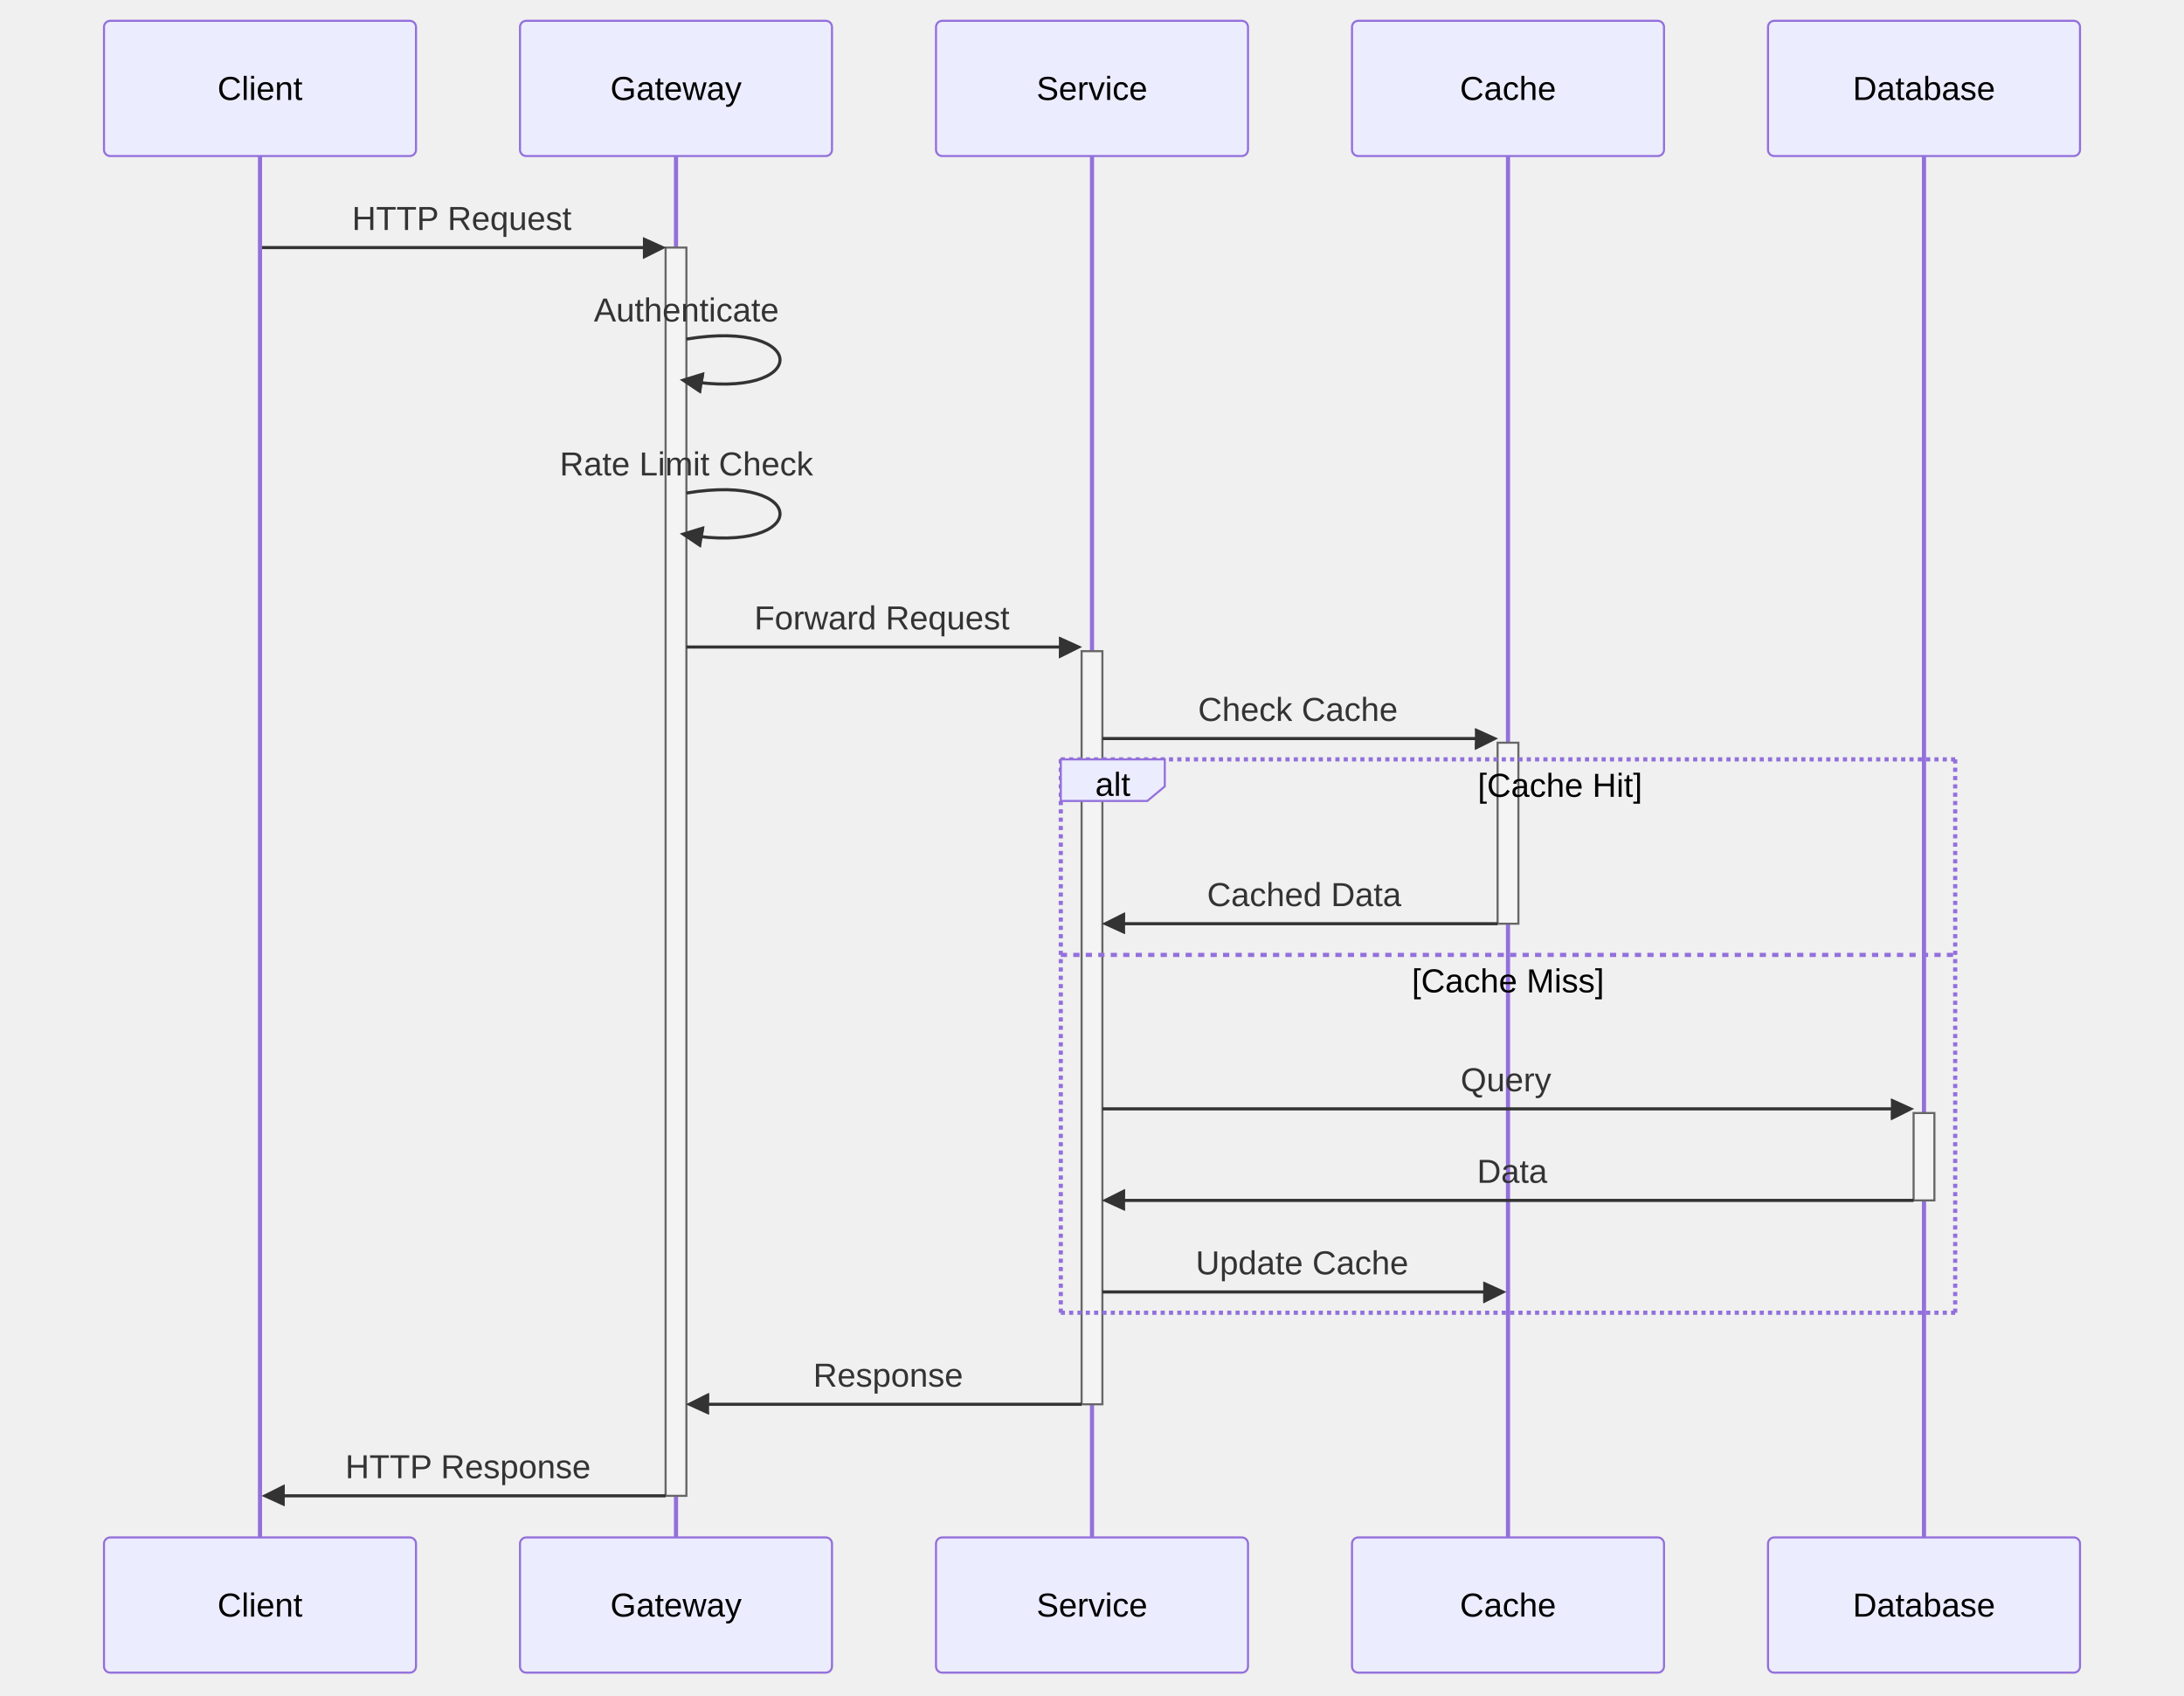
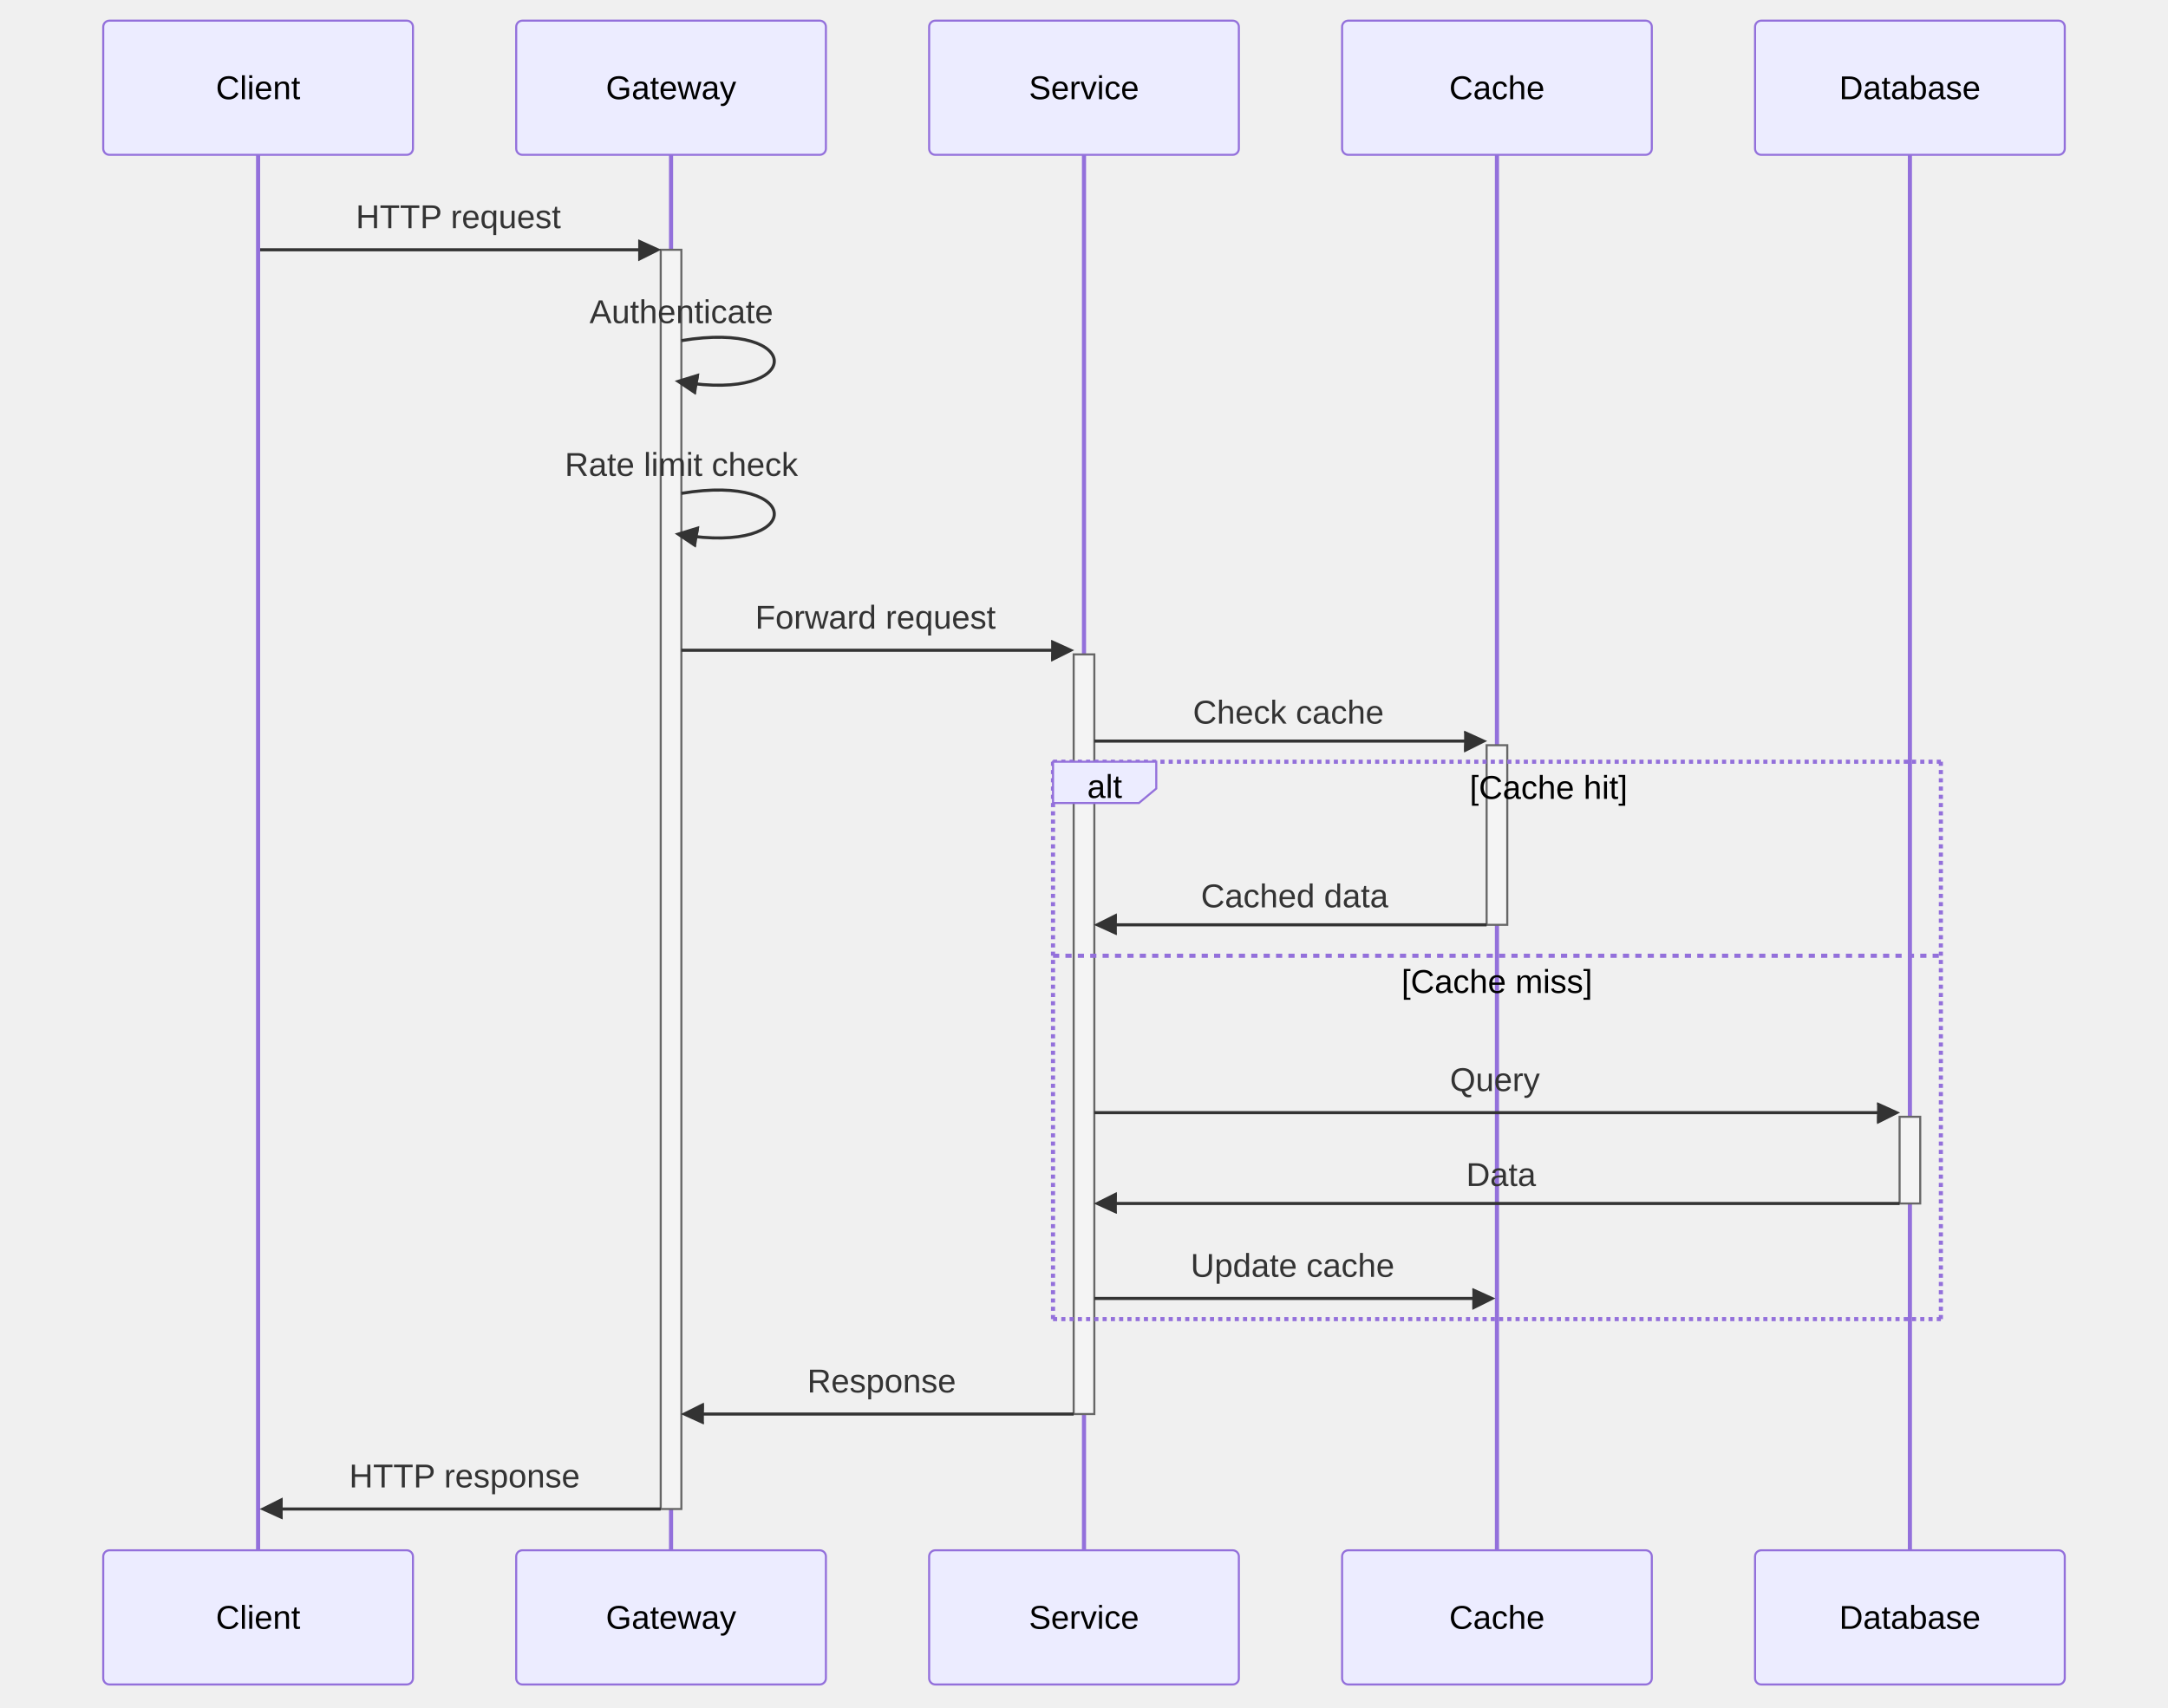
- <svg xmlns="http://www.w3.org/2000/svg" id="my-svg" width="100%" style="max-width: 1050px; background-color: white;" viewBox="-50 -10 1050 815" role="graphics-document document" aria-roledescription="sequence">
+ <svg xmlns="http://www.w3.org/2000/svg" id="my-svg" width="100%" style="max-width: 1050px; background-color: white;" viewBox="-50 -10 1050 827" role="graphics-document document" aria-roledescription="sequence">
  <g>
-     <rect x="800" y="729" fill="#eaeaea" stroke="#666" width="150" height="65" name="Database" rx="3" ry="3" class="actor actor-bottom" />
-     <text x="875" y="761.5" dominant-baseline="central" alignment-baseline="central" class="actor actor-box" style="text-anchor: middle; font-size: 16px; font-weight: 400;">
+     <rect x="800" y="741" fill="#eaeaea" stroke="#666" width="150" height="65" name="Database" rx="3" ry="3" class="actor actor-bottom" />
+     <text x="875" y="773.5" dominant-baseline="central" alignment-baseline="central" class="actor actor-box" style="text-anchor: middle; font-size: 16px; font-weight: 400;">
      <tspan x="875" dy="0">Database</tspan>
    </text>
  </g>
  <g>
-     <rect x="600" y="729" fill="#eaeaea" stroke="#666" width="150" height="65" name="Cache" rx="3" ry="3" class="actor actor-bottom" />
-     <text x="675" y="761.5" dominant-baseline="central" alignment-baseline="central" class="actor actor-box" style="text-anchor: middle; font-size: 16px; font-weight: 400;">
+     <rect x="600" y="741" fill="#eaeaea" stroke="#666" width="150" height="65" name="Cache" rx="3" ry="3" class="actor actor-bottom" />
+     <text x="675" y="773.5" dominant-baseline="central" alignment-baseline="central" class="actor actor-box" style="text-anchor: middle; font-size: 16px; font-weight: 400;">
      <tspan x="675" dy="0">Cache</tspan>
    </text>
  </g>
  <g>
-     <rect x="400" y="729" fill="#eaeaea" stroke="#666" width="150" height="65" name="Service" rx="3" ry="3" class="actor actor-bottom" />
-     <text x="475" y="761.5" dominant-baseline="central" alignment-baseline="central" class="actor actor-box" style="text-anchor: middle; font-size: 16px; font-weight: 400;">
+     <rect x="400" y="741" fill="#eaeaea" stroke="#666" width="150" height="65" name="Service" rx="3" ry="3" class="actor actor-bottom" />
+     <text x="475" y="773.5" dominant-baseline="central" alignment-baseline="central" class="actor actor-box" style="text-anchor: middle; font-size: 16px; font-weight: 400;">
      <tspan x="475" dy="0">Service</tspan>
    </text>
  </g>
  <g>
-     <rect x="200" y="729" fill="#eaeaea" stroke="#666" width="150" height="65" name="Gateway" rx="3" ry="3" class="actor actor-bottom" />
-     <text x="275" y="761.5" dominant-baseline="central" alignment-baseline="central" class="actor actor-box" style="text-anchor: middle; font-size: 16px; font-weight: 400;">
+     <rect x="200" y="741" fill="#eaeaea" stroke="#666" width="150" height="65" name="Gateway" rx="3" ry="3" class="actor actor-bottom" />
+     <text x="275" y="773.5" dominant-baseline="central" alignment-baseline="central" class="actor actor-box" style="text-anchor: middle; font-size: 16px; font-weight: 400;">
      <tspan x="275" dy="0">Gateway</tspan>
    </text>
  </g>
  <g>
-     <rect x="0" y="729" fill="#eaeaea" stroke="#666" width="150" height="65" name="Client" rx="3" ry="3" class="actor actor-bottom" />
-     <text x="75" y="761.5" dominant-baseline="central" alignment-baseline="central" class="actor actor-box" style="text-anchor: middle; font-size: 16px; font-weight: 400;">
+     <rect x="0" y="741" fill="#eaeaea" stroke="#666" width="150" height="65" name="Client" rx="3" ry="3" class="actor actor-bottom" />
+     <text x="75" y="773.5" dominant-baseline="central" alignment-baseline="central" class="actor actor-box" style="text-anchor: middle; font-size: 16px; font-weight: 400;">
      <tspan x="75" dy="0">Client</tspan>
    </text>
  </g>
  <g>
-     <line id="actor4" x1="875" y1="65" x2="875" y2="729" class="actor-line 200" stroke-width="0.5px" stroke="#999" name="Database" data-et="life-line" data-id="Database" />
+     <line id="actor4" x1="875" y1="65" x2="875" y2="741" class="actor-line 200" stroke-width="0.5px" stroke="#999" name="Database" data-et="life-line" data-id="Database" />
    <g id="root-4" data-et="participant" data-type="participant" data-id="Database">
      <rect x="800" y="0" fill="#eaeaea" stroke="#666" width="150" height="65" name="Database" rx="3" ry="3" class="actor actor-top" />
      <text x="875" y="32.5" dominant-baseline="central" alignment-baseline="central" class="actor actor-box" style="text-anchor: middle; font-size: 16px; font-weight: 400;">
        <tspan x="875" dy="0">Database</tspan>
      </text>
    </g>
  </g>
  <g>
-     <line id="actor3" x1="675" y1="65" x2="675" y2="729" class="actor-line 200" stroke-width="0.5px" stroke="#999" name="Cache" data-et="life-line" data-id="Cache" />
+     <line id="actor3" x1="675" y1="65" x2="675" y2="741" class="actor-line 200" stroke-width="0.5px" stroke="#999" name="Cache" data-et="life-line" data-id="Cache" />
    <g id="root-3" data-et="participant" data-type="participant" data-id="Cache">
      <rect x="600" y="0" fill="#eaeaea" stroke="#666" width="150" height="65" name="Cache" rx="3" ry="3" class="actor actor-top" />
      <text x="675" y="32.5" dominant-baseline="central" alignment-baseline="central" class="actor actor-box" style="text-anchor: middle; font-size: 16px; font-weight: 400;">
        <tspan x="675" dy="0">Cache</tspan>
      </text>
    </g>
  </g>
  <g>
-     <line id="actor2" x1="475" y1="65" x2="475" y2="729" class="actor-line 200" stroke-width="0.5px" stroke="#999" name="Service" data-et="life-line" data-id="Service" />
+     <line id="actor2" x1="475" y1="65" x2="475" y2="741" class="actor-line 200" stroke-width="0.5px" stroke="#999" name="Service" data-et="life-line" data-id="Service" />
    <g id="root-2" data-et="participant" data-type="participant" data-id="Service">
      <rect x="400" y="0" fill="#eaeaea" stroke="#666" width="150" height="65" name="Service" rx="3" ry="3" class="actor actor-top" />
      <text x="475" y="32.5" dominant-baseline="central" alignment-baseline="central" class="actor actor-box" style="text-anchor: middle; font-size: 16px; font-weight: 400;">
        <tspan x="475" dy="0">Service</tspan>
      </text>
    </g>
  </g>
  <g>
-     <line id="actor1" x1="275" y1="65" x2="275" y2="729" class="actor-line 200" stroke-width="0.5px" stroke="#999" name="Gateway" data-et="life-line" data-id="Gateway" />
+     <line id="actor1" x1="275" y1="65" x2="275" y2="741" class="actor-line 200" stroke-width="0.5px" stroke="#999" name="Gateway" data-et="life-line" data-id="Gateway" />
    <g id="root-1" data-et="participant" data-type="participant" data-id="Gateway">
      <rect x="200" y="0" fill="#eaeaea" stroke="#666" width="150" height="65" name="Gateway" rx="3" ry="3" class="actor actor-top" />
      <text x="275" y="32.5" dominant-baseline="central" alignment-baseline="central" class="actor actor-box" style="text-anchor: middle; font-size: 16px; font-weight: 400;">
        <tspan x="275" dy="0">Gateway</tspan>
      </text>
    </g>
  </g>
  <g>
-     <line id="actor0" x1="75" y1="65" x2="75" y2="729" class="actor-line 200" stroke-width="0.5px" stroke="#999" name="Client" data-et="life-line" data-id="Client" />
+     <line id="actor0" x1="75" y1="65" x2="75" y2="741" class="actor-line 200" stroke-width="0.5px" stroke="#999" name="Client" data-et="life-line" data-id="Client" />
    <g id="root-0" data-et="participant" data-type="participant" data-id="Client">
      <rect x="0" y="0" fill="#eaeaea" stroke="#666" width="150" height="65" name="Client" rx="3" ry="3" class="actor actor-top" />
      <text x="75" y="32.5" dominant-baseline="central" alignment-baseline="central" class="actor actor-box" style="text-anchor: middle; font-size: 16px; font-weight: 400;">
        <tspan x="75" dy="0">Client</tspan>
      </text>
    </g>
  </g>
  <style>#my-svg{font-family:"trebuchet ms",verdana,arial,sans-serif;font-size:16px;fill:#333;}@keyframes edge-animation-frame{from{stroke-dashoffset:0;}}@keyframes dash{to{stroke-dashoffset:0;}}#my-svg .edge-animation-slow{stroke-dasharray:9,5!important;stroke-dashoffset:900;animation:dash 50s linear infinite;stroke-linecap:round;}#my-svg .edge-animation-fast{stroke-dasharray:9,5!important;stroke-dashoffset:900;animation:dash 20s linear infinite;stroke-linecap:round;}#my-svg .error-icon{fill:#552222;}#my-svg .error-text{fill:#552222;stroke:#552222;}#my-svg .edge-thickness-normal{stroke-width:1px;}#my-svg .edge-thickness-thick{stroke-width:3.5px;}#my-svg .edge-pattern-solid{stroke-dasharray:0;}#my-svg .edge-thickness-invisible{stroke-width:0;fill:none;}#my-svg .edge-pattern-dashed{stroke-dasharray:3;}#my-svg .edge-pattern-dotted{stroke-dasharray:2;}#my-svg .marker{fill:#333333;stroke:#333333;}#my-svg .marker.cross{stroke:#333333;}#my-svg svg{font-family:"trebuchet ms",verdana,arial,sans-serif;font-size:16px;}#my-svg p{margin:0;}#my-svg .actor{stroke:#9370DB;fill:#ECECFF;stroke-width:1;}#my-svg rect.actor.outer-path[data-look="neo"]{filter:drop-shadow(1px 2px 2px rgba(185, 185, 185, 1));}#my-svg rect.note[data-look="neo"]{stroke:#aaaa33;fill:#fff5ad;filter:drop-shadow(1px 2px 2px rgba(185, 185, 185, 1));}#my-svg text.actor&gt;tspan{fill:black;stroke:none;}#my-svg .actor-line{stroke:#9370DB;}#my-svg .innerArc{stroke-width:1.5;stroke-dasharray:none;}#my-svg .messageLine0{stroke-width:1.5;stroke-dasharray:none;stroke:#333;}#my-svg .messageLine1{stroke-width:1.5;stroke-dasharray:2,2;stroke:#333;}#my-svg [id$="-arrowhead"] path{fill:#333;stroke:#333;}#my-svg .sequenceNumber{fill:white;}#my-svg [id$="-sequencenumber"]{fill:#333;}#my-svg [id$="-crosshead"] path{fill:#333;stroke:#333;}#my-svg .messageText{fill:#333;stroke:none;}#my-svg .labelBox{stroke:#9370DB;fill:#ECECFF;filter:none;}#my-svg .labelText,#my-svg .labelText&gt;tspan{fill:black;stroke:none;}#my-svg .loopText,#my-svg .loopText&gt;tspan{fill:black;stroke:none;}#my-svg .sectionTitle,#my-svg .sectionTitle&gt;tspan{fill:black;stroke:none;}#my-svg .loopLine{stroke-width:2px;stroke-dasharray:2,2;stroke:#9370DB;fill:#9370DB;}#my-svg .note{stroke:#aaaa33;fill:#fff5ad;}#my-svg .noteText,#my-svg .noteText&gt;tspan{fill:black;stroke:none;font-weight:normal;}#my-svg .activation0{fill:#f4f4f4;stroke:#666;}#my-svg .activation1{fill:#f4f4f4;stroke:#666;}#my-svg .activation2{fill:#f4f4f4;stroke:#666;}#my-svg .actorPopupMenu{position:absolute;}#my-svg .actorPopupMenuPanel{position:absolute;fill:#ECECFF;box-shadow:0px 8px 16px 0px rgba(0,0,0,0.2);filter:drop-shadow(3px 5px 2px rgb(0 0 0 / 0.4));}#my-svg .actor-man circle,#my-svg line{fill:#ECECFF;stroke-width:2px;}#my-svg g rect.rect{filter:drop-shadow(1px 2px 2px rgba(185, 185, 185, 1));stroke:#9370DB;}#my-svg .node .neo-node{stroke:#9370DB;}#my-svg [data-look="neo"].node rect,#my-svg [data-look="neo"].cluster rect,#my-svg [data-look="neo"].node polygon{stroke:#9370DB;filter:drop-shadow(1px 2px 2px rgba(185, 185, 185, 1));}#my-svg [data-look="neo"].swimlane.cluster rect{filter:none;}#my-svg [data-look="neo"].node path{stroke:#9370DB;stroke-width:1px;}#my-svg [data-look="neo"].node .outer-path{filter:drop-shadow(1px 2px 2px rgba(185, 185, 185, 1));}#my-svg [data-look="neo"].node .neo-line path{stroke:#9370DB;filter:none;}#my-svg [data-look="neo"].node circle{stroke:#9370DB;filter:drop-shadow(1px 2px 2px rgba(185, 185, 185, 1));}#my-svg [data-look="neo"].node circle .state-start{fill:#000000;}#my-svg [data-look="neo"].icon-shape .icon{fill:#9370DB;filter:drop-shadow(1px 2px 2px rgba(185, 185, 185, 1));}#my-svg [data-look="neo"].icon-shape .icon-neo path{stroke:#9370DB;filter:drop-shadow(1px 2px 2px rgba(185, 185, 185, 1));}#my-svg :root{--mermaid-font-family:"trebuchet ms",verdana,arial,sans-serif;}</style>
  <g />
  <defs>
    <symbol id="my-svg-computer" width="24" height="24">
      <path transform="scale(.5)" d="M2 2v13h20v-13h-20zm18 11h-16v-9h16v9zm-10.228 6l.466-1h3.524l.467 1h-4.457zm14.228 3h-24l2-6h2.104l-1.33 4h18.45l-1.297-4h2.073l2 6zm-5-10h-14v-7h14v7z" />
    </symbol>
  </defs>
  <defs>
    <symbol id="my-svg-database" fill-rule="evenodd" clip-rule="evenodd">
      <path transform="scale(.5)" d="M12.258.001l.256.004.255.005.253.008.251.01.249.012.247.015.246.016.242.019.241.02.239.023.236.024.233.027.231.028.229.031.225.032.223.034.22.036.217.038.214.04.211.041.208.043.205.045.201.046.198.048.194.05.191.051.187.053.183.054.18.056.175.057.172.059.168.06.163.061.16.063.155.064.15.066.074.033.073.033.071.034.07.034.069.035.068.035.067.035.066.035.064.036.064.036.062.036.06.036.06.037.058.037.058.037.055.038.055.038.053.038.052.038.051.039.05.039.048.039.047.039.045.04.044.04.043.04.041.04.04.041.039.041.037.041.036.041.034.041.033.042.032.042.03.042.029.042.027.042.026.043.024.043.023.043.021.043.02.043.018.044.017.043.015.044.013.044.012.044.011.045.009.044.007.045.006.045.004.045.002.045.001.045v17l-.001.045-.002.045-.004.045-.006.045-.007.045-.009.044-.011.045-.012.044-.013.044-.015.044-.017.043-.018.044-.02.043-.021.043-.023.043-.024.043-.026.043-.027.042-.029.042-.03.042-.032.042-.033.042-.034.041-.036.041-.037.041-.039.041-.04.041-.041.04-.043.04-.044.04-.045.04-.047.039-.048.039-.05.039-.051.039-.052.038-.053.038-.055.038-.055.038-.058.037-.058.037-.06.037-.06.036-.062.036-.064.036-.064.036-.066.035-.067.035-.068.035-.069.035-.07.034-.071.034-.073.033-.074.033-.15.066-.155.064-.16.063-.163.061-.168.06-.172.059-.175.057-.18.056-.183.054-.187.053-.191.051-.194.05-.198.048-.201.046-.205.045-.208.043-.211.041-.214.04-.217.038-.22.036-.223.034-.225.032-.229.031-.231.028-.233.027-.236.024-.239.023-.241.02-.242.019-.246.016-.247.015-.249.012-.251.01-.253.008-.255.005-.256.004-.258.001-.258-.001-.256-.004-.255-.005-.253-.008-.251-.01-.249-.012-.247-.015-.245-.016-.243-.019-.241-.02-.238-.023-.236-.024-.234-.027-.231-.028-.228-.031-.226-.032-.223-.034-.22-.036-.217-.038-.214-.04-.211-.041-.208-.043-.204-.045-.201-.046-.198-.048-.195-.05-.19-.051-.187-.053-.184-.054-.179-.056-.176-.057-.172-.059-.167-.06-.164-.061-.159-.063-.155-.064-.151-.066-.074-.033-.072-.033-.072-.034-.07-.034-.069-.035-.068-.035-.067-.035-.066-.035-.064-.036-.063-.036-.062-.036-.061-.036-.06-.037-.058-.037-.057-.037-.056-.038-.055-.038-.053-.038-.052-.038-.051-.039-.049-.039-.049-.039-.046-.039-.046-.04-.044-.04-.043-.04-.041-.04-.04-.041-.039-.041-.037-.041-.036-.041-.034-.041-.033-.042-.032-.042-.03-.042-.029-.042-.027-.042-.026-.043-.024-.043-.023-.043-.021-.043-.02-.043-.018-.044-.017-.043-.015-.044-.013-.044-.012-.044-.011-.045-.009-.044-.007-.045-.006-.045-.004-.045-.002-.045-.001-.045v-17l.001-.045.002-.045.004-.045.006-.045.007-.045.009-.044.011-.045.012-.044.013-.044.015-.044.017-.043.018-.044.02-.043.021-.043.023-.043.024-.043.026-.043.027-.042.029-.042.03-.042.032-.042.033-.042.034-.041.036-.041.037-.041.039-.041.04-.041.041-.04.043-.04.044-.04.046-.04.046-.039.049-.039.049-.039.051-.039.052-.038.053-.038.055-.038.056-.038.057-.037.058-.037.06-.037.061-.036.062-.036.063-.036.064-.036.066-.035.067-.035.068-.035.069-.035.07-.034.072-.034.072-.033.074-.033.151-.066.155-.064.159-.063.164-.061.167-.06.172-.059.176-.057.179-.056.184-.054.187-.053.19-.051.195-.05.198-.048.201-.046.204-.045.208-.043.211-.041.214-.04.217-.038.22-.036.223-.034.226-.032.228-.031.231-.028.234-.027.236-.024.238-.023.241-.02.243-.019.245-.016.247-.015.249-.012.251-.01.253-.008.255-.005.256-.004.258-.001.258.001zm-9.258 20.499v.01l.001.021.003.021.004.022.005.021.006.022.007.022.009.023.01.022.011.023.012.023.013.023.015.023.016.024.017.023.018.024.019.024.021.024.022.025.023.024.024.025.052.049.056.05.061.051.066.051.07.051.075.051.079.052.084.052.088.052.092.052.097.052.102.051.105.052.11.052.114.051.119.051.123.051.127.05.131.05.135.05.139.048.144.049.147.047.152.047.155.047.16.045.163.045.167.043.171.043.176.041.178.041.183.039.187.039.19.037.194.035.197.035.202.033.204.031.209.03.212.029.216.027.219.025.222.024.226.021.23.02.233.018.236.016.24.015.243.012.246.01.249.008.253.005.256.004.259.001.26-.001.257-.004.254-.005.25-.008.247-.011.244-.012.241-.014.237-.016.233-.018.231-.021.226-.021.224-.024.22-.026.216-.027.212-.028.21-.031.205-.031.202-.034.198-.034.194-.036.191-.037.187-.039.183-.04.179-.04.175-.042.172-.043.168-.044.163-.045.16-.046.155-.046.152-.047.148-.048.143-.049.139-.049.136-.05.131-.05.126-.05.123-.051.118-.052.114-.051.11-.052.106-.052.101-.052.096-.052.092-.052.088-.053.083-.051.079-.052.074-.052.07-.051.065-.051.06-.051.056-.05.051-.05.023-.024.023-.025.021-.024.02-.024.019-.024.018-.024.017-.024.015-.023.014-.024.013-.023.012-.023.01-.023.01-.022.008-.022.006-.022.006-.022.004-.022.004-.021.001-.021.001-.021v-4.127l-.077.055-.08.053-.083.054-.085.053-.087.052-.09.052-.093.051-.095.05-.097.05-.1.049-.102.049-.105.048-.106.047-.109.047-.111.046-.114.045-.115.045-.118.044-.12.043-.122.042-.124.042-.126.041-.128.04-.13.04-.132.038-.134.038-.135.037-.138.037-.139.035-.142.035-.143.034-.144.033-.147.032-.148.031-.15.03-.151.03-.153.029-.154.027-.156.027-.158.026-.159.025-.161.024-.162.023-.163.022-.165.021-.166.02-.167.019-.169.018-.169.017-.171.016-.173.015-.173.014-.175.013-.175.012-.177.011-.178.01-.179.008-.179.008-.181.006-.182.005-.182.004-.184.003-.184.002h-.37l-.184-.002-.184-.003-.182-.004-.182-.005-.181-.006-.179-.008-.179-.008-.178-.01-.176-.011-.176-.012-.175-.013-.173-.014-.172-.015-.171-.016-.17-.017-.169-.018-.167-.019-.166-.02-.165-.021-.163-.022-.162-.023-.161-.024-.159-.025-.157-.026-.156-.027-.155-.027-.153-.029-.151-.03-.15-.03-.148-.031-.146-.032-.145-.033-.143-.034-.141-.035-.14-.035-.137-.037-.136-.037-.134-.038-.132-.038-.13-.04-.128-.04-.126-.041-.124-.042-.122-.042-.12-.044-.117-.043-.116-.045-.113-.045-.112-.046-.109-.047-.106-.047-.105-.048-.102-.049-.1-.049-.097-.05-.095-.05-.093-.052-.09-.051-.087-.052-.085-.053-.083-.054-.08-.054-.077-.054v4.127zm0-5.654v.011l.001.021.003.021.004.021.005.022.006.022.007.022.009.022.01.022.011.023.012.023.013.023.015.024.016.023.017.024.018.024.019.024.021.024.022.024.023.025.024.024.052.05.056.05.061.05.066.051.07.051.075.052.079.051.084.052.088.052.092.052.097.052.102.052.105.052.11.051.114.051.119.052.123.05.127.051.131.05.135.049.139.049.144.048.147.048.152.047.155.046.16.045.163.045.167.044.171.042.176.042.178.04.183.04.187.038.19.037.194.036.197.034.202.033.204.032.209.03.212.028.216.027.219.025.222.024.226.022.23.02.233.018.236.016.24.014.243.012.246.01.249.008.253.006.256.003.259.001.26-.001.257-.003.254-.006.25-.008.247-.01.244-.012.241-.015.237-.016.233-.018.231-.02.226-.022.224-.024.22-.025.216-.027.212-.029.21-.03.205-.032.202-.033.198-.035.194-.036.191-.037.187-.039.183-.039.179-.041.175-.042.172-.043.168-.044.163-.045.16-.045.155-.047.152-.047.148-.048.143-.048.139-.05.136-.049.131-.05.126-.051.123-.051.118-.051.114-.052.11-.052.106-.052.101-.052.096-.052.092-.052.088-.052.083-.052.079-.052.074-.051.07-.052.065-.051.06-.05.056-.051.051-.049.023-.025.023-.024.021-.025.02-.024.019-.024.018-.024.017-.024.015-.023.014-.023.013-.024.012-.022.01-.023.01-.023.008-.022.006-.022.006-.022.004-.021.004-.022.001-.021.001-.021v-4.139l-.077.054-.08.054-.083.054-.085.052-.087.053-.09.051-.093.051-.095.051-.097.05-.1.049-.102.049-.105.048-.106.047-.109.047-.111.046-.114.045-.115.044-.118.044-.12.044-.122.042-.124.042-.126.041-.128.04-.13.039-.132.039-.134.038-.135.037-.138.036-.139.036-.142.035-.143.033-.144.033-.147.033-.148.031-.15.03-.151.03-.153.028-.154.028-.156.027-.158.026-.159.025-.161.024-.162.023-.163.022-.165.021-.166.02-.167.019-.169.018-.169.017-.171.016-.173.015-.173.014-.175.013-.175.012-.177.011-.178.009-.179.009-.179.007-.181.007-.182.005-.182.004-.184.003-.184.002h-.37l-.184-.002-.184-.003-.182-.004-.182-.005-.181-.007-.179-.007-.179-.009-.178-.009-.176-.011-.176-.012-.175-.013-.173-.014-.172-.015-.171-.016-.17-.017-.169-.018-.167-.019-.166-.02-.165-.021-.163-.022-.162-.023-.161-.024-.159-.025-.157-.026-.156-.027-.155-.028-.153-.028-.151-.03-.15-.03-.148-.031-.146-.033-.145-.033-.143-.033-.141-.035-.14-.036-.137-.036-.136-.037-.134-.038-.132-.039-.13-.039-.128-.04-.126-.041-.124-.042-.122-.043-.12-.043-.117-.044-.116-.044-.113-.046-.112-.046-.109-.046-.106-.047-.105-.048-.102-.049-.1-.049-.097-.05-.095-.051-.093-.051-.09-.051-.087-.053-.085-.052-.083-.054-.08-.054-.077-.054v4.139zm0-5.666v.011l.001.02.003.022.004.021.005.022.006.021.007.022.009.023.01.022.011.023.012.023.013.023.015.023.016.024.017.024.018.023.019.024.021.025.022.024.023.024.024.025.052.05.056.05.061.05.066.051.07.051.075.052.079.051.084.052.088.052.092.052.097.052.102.052.105.051.11.052.114.051.119.051.123.051.127.05.131.05.135.05.139.049.144.048.147.048.152.047.155.046.16.045.163.045.167.043.171.043.176.042.178.04.183.04.187.038.19.037.194.036.197.034.202.033.204.032.209.03.212.028.216.027.219.025.222.024.226.021.23.02.233.018.236.017.24.014.243.012.246.01.249.008.253.006.256.003.259.001.26-.001.257-.003.254-.006.25-.008.247-.01.244-.013.241-.014.237-.016.233-.018.231-.02.226-.022.224-.024.22-.025.216-.027.212-.029.21-.03.205-.032.202-.033.198-.035.194-.036.191-.037.187-.039.183-.039.179-.041.175-.042.172-.043.168-.044.163-.045.16-.045.155-.047.152-.047.148-.048.143-.049.139-.049.136-.049.131-.051.126-.05.123-.051.118-.052.114-.051.11-.052.106-.052.101-.052.096-.052.092-.052.088-.052.083-.052.079-.052.074-.052.07-.051.065-.051.06-.051.056-.05.051-.049.023-.025.023-.025.021-.024.02-.024.019-.024.018-.024.017-.024.015-.023.014-.024.013-.023.012-.023.01-.022.01-.023.008-.022.006-.022.006-.022.004-.022.004-.021.001-.021.001-.021v-4.153l-.077.054-.08.054-.083.053-.085.053-.087.053-.09.051-.093.051-.095.051-.097.05-.1.049-.102.048-.105.048-.106.048-.109.046-.111.046-.114.046-.115.044-.118.044-.12.043-.122.043-.124.042-.126.041-.128.04-.13.039-.132.039-.134.038-.135.037-.138.036-.139.036-.142.034-.143.034-.144.033-.147.032-.148.032-.15.03-.151.03-.153.028-.154.028-.156.027-.158.026-.159.024-.161.024-.162.023-.163.023-.165.021-.166.02-.167.019-.169.018-.169.017-.171.016-.173.015-.173.014-.175.013-.175.012-.177.01-.178.01-.179.009-.179.007-.181.006-.182.006-.182.004-.184.003-.184.001-.185.001-.185-.001-.184-.001-.184-.003-.182-.004-.182-.006-.181-.006-.179-.007-.179-.009-.178-.01-.176-.01-.176-.012-.175-.013-.173-.014-.172-.015-.171-.016-.17-.017-.169-.018-.167-.019-.166-.02-.165-.021-.163-.023-.162-.023-.161-.024-.159-.024-.157-.026-.156-.027-.155-.028-.153-.028-.151-.03-.15-.03-.148-.032-.146-.032-.145-.033-.143-.034-.141-.034-.14-.036-.137-.036-.136-.037-.134-.038-.132-.039-.13-.039-.128-.041-.126-.041-.124-.041-.122-.043-.12-.043-.117-.044-.116-.044-.113-.046-.112-.046-.109-.046-.106-.048-.105-.048-.102-.048-.1-.05-.097-.049-.095-.051-.093-.051-.09-.052-.087-.052-.085-.053-.083-.053-.08-.054-.077-.054v4.153zm8.74-8.179l-.257.004-.254.005-.25.008-.247.011-.244.012-.241.014-.237.016-.233.018-.231.021-.226.022-.224.023-.22.026-.216.027-.212.028-.21.031-.205.032-.202.033-.198.034-.194.036-.191.038-.187.038-.183.04-.179.041-.175.042-.172.043-.168.043-.163.045-.16.046-.155.046-.152.048-.148.048-.143.048-.139.049-.136.05-.131.05-.126.051-.123.051-.118.051-.114.052-.11.052-.106.052-.101.052-.096.052-.092.052-.088.052-.083.052-.079.052-.074.051-.07.052-.065.051-.06.05-.056.05-.051.05-.023.025-.023.024-.021.024-.02.025-.019.024-.018.024-.017.023-.015.024-.014.023-.013.023-.012.023-.01.023-.01.022-.008.022-.006.023-.006.021-.004.022-.004.021-.001.021-.001.021.001.021.001.021.004.021.004.022.006.021.006.023.008.022.01.022.01.023.012.023.013.023.014.023.015.024.017.023.018.024.019.024.02.025.021.024.023.024.023.025.051.05.056.05.06.05.065.051.07.052.074.051.079.052.083.052.088.052.092.052.096.052.101.052.106.052.11.052.114.052.118.051.123.051.126.051.131.05.136.05.139.049.143.048.148.048.152.048.155.046.16.046.163.045.168.043.172.043.175.042.179.041.183.04.187.038.191.038.194.036.198.034.202.033.205.032.21.031.212.028.216.027.22.026.224.023.226.022.231.021.233.018.237.016.241.014.244.012.247.011.25.008.254.005.257.004.26.001.26-.001.257-.004.254-.005.25-.008.247-.011.244-.012.241-.014.237-.016.233-.018.231-.021.226-.022.224-.023.22-.026.216-.027.212-.028.21-.031.205-.032.202-.033.198-.034.194-.036.191-.038.187-.038.183-.04.179-.041.175-.042.172-.043.168-.043.163-.045.16-.046.155-.046.152-.048.148-.048.143-.048.139-.049.136-.05.131-.05.126-.051.123-.051.118-.051.114-.052.11-.052.106-.052.101-.052.096-.052.092-.052.088-.052.083-.052.079-.052.074-.051.07-.052.065-.051.06-.05.056-.05.051-.05.023-.025.023-.024.021-.024.02-.025.019-.024.018-.024.017-.023.015-.024.014-.023.013-.023.012-.023.01-.023.01-.022.008-.022.006-.023.006-.021.004-.022.004-.021.001-.021.001-.021-.001-.021-.001-.021-.004-.021-.004-.022-.006-.021-.006-.023-.008-.022-.01-.022-.01-.023-.012-.023-.013-.023-.014-.023-.015-.024-.017-.023-.018-.024-.019-.024-.02-.025-.021-.024-.023-.024-.023-.025-.051-.05-.056-.05-.06-.05-.065-.051-.07-.052-.074-.051-.079-.052-.083-.052-.088-.052-.092-.052-.096-.052-.101-.052-.106-.052-.11-.052-.114-.052-.118-.051-.123-.051-.126-.051-.131-.05-.136-.05-.139-.049-.143-.048-.148-.048-.152-.048-.155-.046-.16-.046-.163-.045-.168-.043-.172-.043-.175-.042-.179-.041-.183-.04-.187-.038-.191-.038-.194-.036-.198-.034-.202-.033-.205-.032-.21-.031-.212-.028-.216-.027-.22-.026-.224-.023-.226-.022-.231-.021-.233-.018-.237-.016-.241-.014-.244-.012-.247-.011-.25-.008-.254-.005-.257-.004-.26-.001-.26.001z" />
    </symbol>
  </defs>
  <defs>
    <symbol id="my-svg-clock" width="24" height="24">
      <path transform="scale(.5)" d="M12 2c5.514 0 10 4.486 10 10s-4.486 10-10 10-10-4.486-10-10 4.486-10 10-10zm0-2c-6.627 0-12 5.373-12 12s5.373 12 12 12 12-5.373 12-12-5.373-12-12-12zm5.848 12.459c.202.038.202.333.001.372-1.907.361-6.045 1.111-6.547 1.111-.719 0-1.301-.582-1.301-1.301 0-.512.77-5.447 1.125-7.445.034-.192.312-.181.343.014l.985 6.238 5.394 1.011z" />
    </symbol>
  </defs>
  <defs>
    <marker id="my-svg-arrowhead" refX="7.9" refY="5" markerUnits="userSpaceOnUse" markerWidth="12" markerHeight="12" orient="auto-start-reverse">
      <path d="M -1 0 L 10 5 L 0 10 z" />
    </marker>
  </defs>
  <defs>
    <marker id="my-svg-crosshead" markerWidth="15" markerHeight="8" orient="auto" refX="4" refY="4.5">
      <path fill="none" stroke="#000000" stroke-width="1pt" d="M 1,2 L 6,7 M 6,2 L 1,7" style="stroke-dasharray: 0, 0;" />
    </marker>
  </defs>
  <defs>
    <marker id="my-svg-filled-head" refX="15.5" refY="7" markerWidth="20" markerHeight="28" orient="auto">
      <path d="M 18,7 L9,13 L14,7 L9,1 Z" />
    </marker>
  </defs>
  <defs>
    <marker id="my-svg-sequencenumber" refX="15" refY="15" markerWidth="60" markerHeight="40" orient="auto">
      <circle cx="15" cy="15" r="6" />
    </marker>
  </defs>
  <defs>
    <marker id="my-svg-solidTopArrowHead" refX="7.9" refY="7.25" markerUnits="userSpaceOnUse" markerWidth="12" markerHeight="12" orient="auto-start-reverse">
      <path d="M 0 0 L 10 8 L 0 8 z" />
    </marker>
  </defs>
  <defs>
    <marker id="my-svg-solidBottomArrowHead" refX="7.9" refY="0.75" markerUnits="userSpaceOnUse" markerWidth="12" markerHeight="12" orient="auto-start-reverse">
      <path d="M 0 0 L 10 0 L 0 8 z" />
    </marker>
  </defs>
  <defs>
    <marker id="my-svg-stickTopArrowHead" refX="7.5" refY="7" markerUnits="userSpaceOnUse" markerWidth="12" markerHeight="12" orient="auto-start-reverse">
      <path d="M 0 0 L 7 7" stroke="black" stroke-width="1.5" fill="none" />
    </marker>
  </defs>
  <defs>
    <marker id="my-svg-stickBottomArrowHead" refX="7.5" refY="0" markerUnits="userSpaceOnUse" markerWidth="12" markerHeight="12" orient="auto-start-reverse">
      <path d="M 0 7 L 7 0" stroke="black" stroke-width="1.5" fill="none" />
    </marker>
  </defs>
  <g>
-     <rect x="270" y="109" fill="#EDF2AE" stroke="#666" width="10" height="600" class="activation0" />
+     <rect x="270" y="111" fill="#EDF2AE" stroke="#666" width="10" height="610" class="activation0" />
  </g>
  <g>
-     <rect x="470" y="303" fill="#EDF2AE" stroke="#666" width="10" height="362" class="activation0" />
+     <rect x="470" y="307" fill="#EDF2AE" stroke="#666" width="10" height="368" class="activation0" />
  </g>
  <g>
-     <rect x="670" y="347" fill="#EDF2AE" stroke="#666" width="10" height="87" class="activation0" />
+     <rect x="670" y="351" fill="#EDF2AE" stroke="#666" width="10" height="87" class="activation0" />
  </g>
  <g>
-     <rect x="870" y="525" fill="#EDF2AE" stroke="#666" width="10" height="42" class="activation0" />
+     <rect x="870" y="531" fill="#EDF2AE" stroke="#666" width="10" height="42" class="activation0" />
  </g>
  <g data-et="control-structure" data-id="i17">
-     <line x1="460" y1="355" x2="890" y2="355" class="loopLine" />
-     <line x1="890" y1="355" x2="890" y2="621" class="loopLine" />
-     <line x1="460" y1="621" x2="890" y2="621" class="loopLine" />
-     <line x1="460" y1="355" x2="460" y2="621" class="loopLine" />
-     <line x1="460" y1="449" x2="890" y2="449" class="loopLine" style="stroke-dasharray: 3, 3;" />
-     <polygon points="460,355 510,355 510,368 501.6,375 460,375" class="labelBox" />
-     <text x="485" y="368" text-anchor="middle" dominant-baseline="middle" alignment-baseline="middle" class="labelText" style="font-size: 16px; font-weight: 400;">alt</text>
-     <text x="700" y="373" text-anchor="middle" class="loopText" style="font-size: 16px; font-weight: 400;">
-       <tspan x="700">[Cache Hit]</tspan>
+     <line x1="460" y1="359" x2="890" y2="359" class="loopLine" />
+     <line x1="890" y1="359" x2="890" y2="629" class="loopLine" />
+     <line x1="460" y1="629" x2="890" y2="629" class="loopLine" />
+     <line x1="460" y1="359" x2="460" y2="629" class="loopLine" />
+     <line x1="460" y1="453" x2="890" y2="453" class="loopLine" style="stroke-dasharray: 3, 3;" />
+     <polygon points="460,359 510,359 510,372 501.6,379 460,379" class="labelBox" />
+     <text x="485" y="372" text-anchor="middle" dominant-baseline="middle" alignment-baseline="middle" class="labelText" style="font-size: 16px; font-weight: 400;">alt</text>
+     <text x="700" y="377" text-anchor="middle" class="loopText" style="font-size: 16px; font-weight: 400;">
+       <tspan x="700">[Cache hit]</tspan>
    </text>
-     <text x="675" y="467" text-anchor="middle" class="sectionTitle" style="font-size: 16px; font-weight: 400;">[Cache Miss]</text>
+     <text x="675" y="471" text-anchor="middle" class="sectionTitle" style="font-size: 16px; font-weight: 400;">[Cache miss]</text>
  </g>
-   <text x="172" y="80" text-anchor="middle" dominant-baseline="middle" alignment-baseline="middle" class="messageText" dy="1em" style="font-size: 16px; font-weight: 400;">HTTP Request</text>
-   <line x1="76" y1="109" x2="267" y2="109" class="messageLine0" data-et="message" data-id="i0" data-from="Client" data-to="Gateway" stroke-width="2" stroke="none" marker-end="url(#my-svg-arrowhead)" style="fill: none;" />
-   <text x="280" y="124" text-anchor="middle" dominant-baseline="middle" alignment-baseline="middle" class="messageText" dy="1em" style="font-size: 16px; font-weight: 400;">Authenticate</text>
-   <path d="M 280,153 C 340,143 340,183 280,173" class="messageLine0" data-et="message" data-id="i2" data-from="Gateway" data-to="Gateway" stroke-width="2" stroke="none" marker-end="url(#my-svg-arrowhead)" style="fill: none;" />
-   <text x="280" y="198" text-anchor="middle" dominant-baseline="middle" alignment-baseline="middle" class="messageText" dy="1em" style="font-size: 16px; font-weight: 400;">Rate Limit Check</text>
-   <path d="M 280,227 C 340,217 340,257 280,247" class="messageLine0" data-et="message" data-id="i3" data-from="Gateway" data-to="Gateway" stroke-width="2" stroke="none" marker-end="url(#my-svg-arrowhead)" style="fill: none;" />
-   <text x="374" y="272" text-anchor="middle" dominant-baseline="middle" alignment-baseline="middle" class="messageText" dy="1em" style="font-size: 16px; font-weight: 400;">Forward Request</text>
-   <line x1="280" y1="301" x2="467" y2="301" class="messageLine0" data-et="message" data-id="i4" data-from="Gateway" data-to="Service" stroke-width="2" stroke="none" marker-end="url(#my-svg-arrowhead)" style="fill: none;" />
-   <text x="574" y="316" text-anchor="middle" dominant-baseline="middle" alignment-baseline="middle" class="messageText" dy="1em" style="font-size: 16px; font-weight: 400;">Check Cache</text>
-   <line x1="480" y1="345" x2="667" y2="345" class="messageLine0" data-et="message" data-id="i6" data-from="Service" data-to="Cache" stroke-width="2" stroke="none" marker-end="url(#my-svg-arrowhead)" style="fill: none;" />
-   <text x="577" y="405" text-anchor="middle" dominant-baseline="middle" alignment-baseline="middle" class="messageText" dy="1em" style="font-size: 16px; font-weight: 400;">Cached Data</text>
-   <line x1="670" y1="434" x2="483" y2="434" class="messageLine0" data-et="message" data-id="i9" data-from="Cache" data-to="Service" stroke-width="2" stroke="none" marker-end="url(#my-svg-arrowhead)" style="fill: none;" />
-   <text x="674" y="494" text-anchor="middle" dominant-baseline="middle" alignment-baseline="middle" class="messageText" dy="1em" style="font-size: 16px; font-weight: 400;">Query</text>
-   <line x1="480" y1="523" x2="867" y2="523" class="messageLine0" data-et="message" data-id="i12" data-from="Service" data-to="Database" stroke-width="2" stroke="none" marker-end="url(#my-svg-arrowhead)" style="fill: none;" />
-   <text x="677" y="538" text-anchor="middle" dominant-baseline="middle" alignment-baseline="middle" class="messageText" dy="1em" style="font-size: 16px; font-weight: 400;">Data</text>
-   <line x1="870" y1="567" x2="483" y2="567" class="messageLine0" data-et="message" data-id="i14" data-from="Database" data-to="Service" stroke-width="2" stroke="none" marker-end="url(#my-svg-arrowhead)" style="fill: none;" />
-   <text x="576" y="582" text-anchor="middle" dominant-baseline="middle" alignment-baseline="middle" class="messageText" dy="1em" style="font-size: 16px; font-weight: 400;">Update Cache</text>
-   <line x1="480" y1="611" x2="671" y2="611" class="messageLine0" data-et="message" data-id="i16" data-from="Service" data-to="Cache" stroke-width="2" stroke="none" marker-end="url(#my-svg-arrowhead)" style="fill: none;" />
-   <text x="377" y="636" text-anchor="middle" dominant-baseline="middle" alignment-baseline="middle" class="messageText" dy="1em" style="font-size: 16px; font-weight: 400;">Response</text>
-   <line x1="470" y1="665" x2="283" y2="665" class="messageLine0" data-et="message" data-id="i18" data-from="Service" data-to="Gateway" stroke-width="2" stroke="none" marker-end="url(#my-svg-arrowhead)" style="fill: none;" />
-   <text x="175" y="680" text-anchor="middle" dominant-baseline="middle" alignment-baseline="middle" class="messageText" dy="1em" style="font-size: 16px; font-weight: 400;">HTTP Response</text>
-   <line x1="270" y1="709" x2="79" y2="709" class="messageLine0" data-et="message" data-id="i20" data-from="Gateway" data-to="Client" stroke-width="2" stroke="none" marker-end="url(#my-svg-arrowhead)" style="fill: none;" />
+   <text x="172" y="80" text-anchor="middle" dominant-baseline="middle" alignment-baseline="middle" class="messageText" dy="1em" style="font-size: 16px; font-weight: 400;">HTTP request</text>
+   <line x1="76" y1="111" x2="267" y2="111" class="messageLine0" data-et="message" data-id="i0" data-from="Client" data-to="Gateway" stroke-width="2" stroke="none" marker-end="url(#my-svg-arrowhead)" style="fill: none;" />
+   <text x="280" y="126" text-anchor="middle" dominant-baseline="middle" alignment-baseline="middle" class="messageText" dy="1em" style="font-size: 16px; font-weight: 400;">Authenticate</text>
+   <path d="M 280,155 C 340,145 340,185 280,175" class="messageLine0" data-et="message" data-id="i2" data-from="Gateway" data-to="Gateway" stroke-width="2" stroke="none" marker-end="url(#my-svg-arrowhead)" style="fill: none;" />
+   <text x="280" y="200" text-anchor="middle" dominant-baseline="middle" alignment-baseline="middle" class="messageText" dy="1em" style="font-size: 16px; font-weight: 400;">Rate limit check</text>
+   <path d="M 280,229 C 340,219 340,259 280,249" class="messageLine0" data-et="message" data-id="i3" data-from="Gateway" data-to="Gateway" stroke-width="2" stroke="none" marker-end="url(#my-svg-arrowhead)" style="fill: none;" />
+   <text x="374" y="274" text-anchor="middle" dominant-baseline="middle" alignment-baseline="middle" class="messageText" dy="1em" style="font-size: 16px; font-weight: 400;">Forward request</text>
+   <line x1="280" y1="305" x2="467" y2="305" class="messageLine0" data-et="message" data-id="i4" data-from="Gateway" data-to="Service" stroke-width="2" stroke="none" marker-end="url(#my-svg-arrowhead)" style="fill: none;" />
+   <text x="574" y="320" text-anchor="middle" dominant-baseline="middle" alignment-baseline="middle" class="messageText" dy="1em" style="font-size: 16px; font-weight: 400;">Check cache</text>
+   <line x1="480" y1="349" x2="667" y2="349" class="messageLine0" data-et="message" data-id="i6" data-from="Service" data-to="Cache" stroke-width="2" stroke="none" marker-end="url(#my-svg-arrowhead)" style="fill: none;" />
+   <text x="577" y="409" text-anchor="middle" dominant-baseline="middle" alignment-baseline="middle" class="messageText" dy="1em" style="font-size: 16px; font-weight: 400;">Cached data</text>
+   <line x1="670" y1="438" x2="483" y2="438" class="messageLine0" data-et="message" data-id="i9" data-from="Cache" data-to="Service" stroke-width="2" stroke="none" marker-end="url(#my-svg-arrowhead)" style="fill: none;" />
+   <text x="674" y="498" text-anchor="middle" dominant-baseline="middle" alignment-baseline="middle" class="messageText" dy="1em" style="font-size: 16px; font-weight: 400;">Query</text>
+   <line x1="480" y1="529" x2="867" y2="529" class="messageLine0" data-et="message" data-id="i12" data-from="Service" data-to="Database" stroke-width="2" stroke="none" marker-end="url(#my-svg-arrowhead)" style="fill: none;" />
+   <text x="677" y="544" text-anchor="middle" dominant-baseline="middle" alignment-baseline="middle" class="messageText" dy="1em" style="font-size: 16px; font-weight: 400;">Data</text>
+   <line x1="870" y1="573" x2="483" y2="573" class="messageLine0" data-et="message" data-id="i14" data-from="Database" data-to="Service" stroke-width="2" stroke="none" marker-end="url(#my-svg-arrowhead)" style="fill: none;" />
+   <text x="576" y="588" text-anchor="middle" dominant-baseline="middle" alignment-baseline="middle" class="messageText" dy="1em" style="font-size: 16px; font-weight: 400;">Update cache</text>
+   <line x1="480" y1="619" x2="671" y2="619" class="messageLine0" data-et="message" data-id="i16" data-from="Service" data-to="Cache" stroke-width="2" stroke="none" marker-end="url(#my-svg-arrowhead)" style="fill: none;" />
+   <text x="377" y="644" text-anchor="middle" dominant-baseline="middle" alignment-baseline="middle" class="messageText" dy="1em" style="font-size: 16px; font-weight: 400;">Response</text>
+   <line x1="470" y1="675" x2="283" y2="675" class="messageLine0" data-et="message" data-id="i18" data-from="Service" data-to="Gateway" stroke-width="2" stroke="none" marker-end="url(#my-svg-arrowhead)" style="fill: none;" />
+   <text x="175" y="690" text-anchor="middle" dominant-baseline="middle" alignment-baseline="middle" class="messageText" dy="1em" style="font-size: 16px; font-weight: 400;">HTTP response</text>
+   <line x1="270" y1="721" x2="79" y2="721" class="messageLine0" data-et="message" data-id="i20" data-from="Gateway" data-to="Client" stroke-width="2" stroke="none" marker-end="url(#my-svg-arrowhead)" style="fill: none;" />
</svg>
